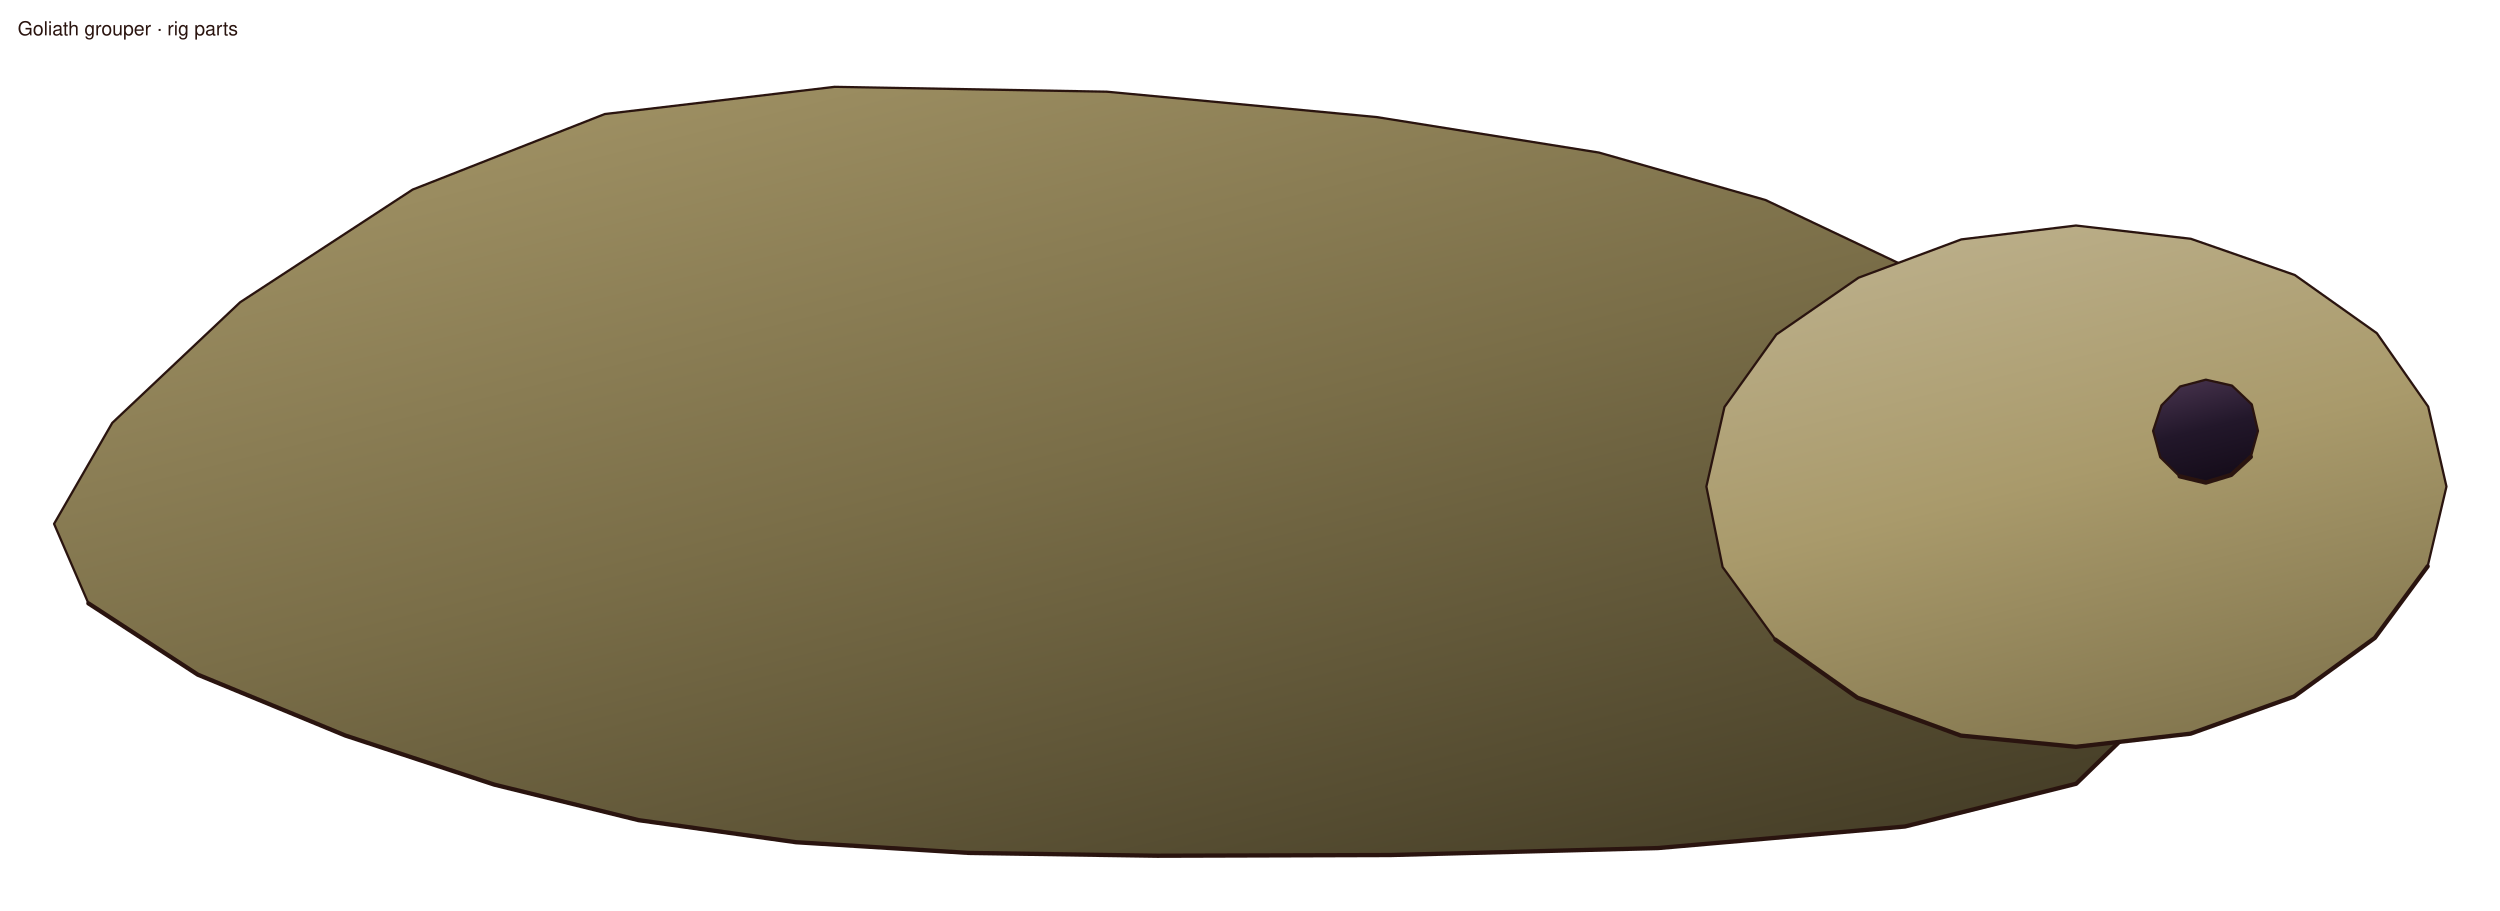
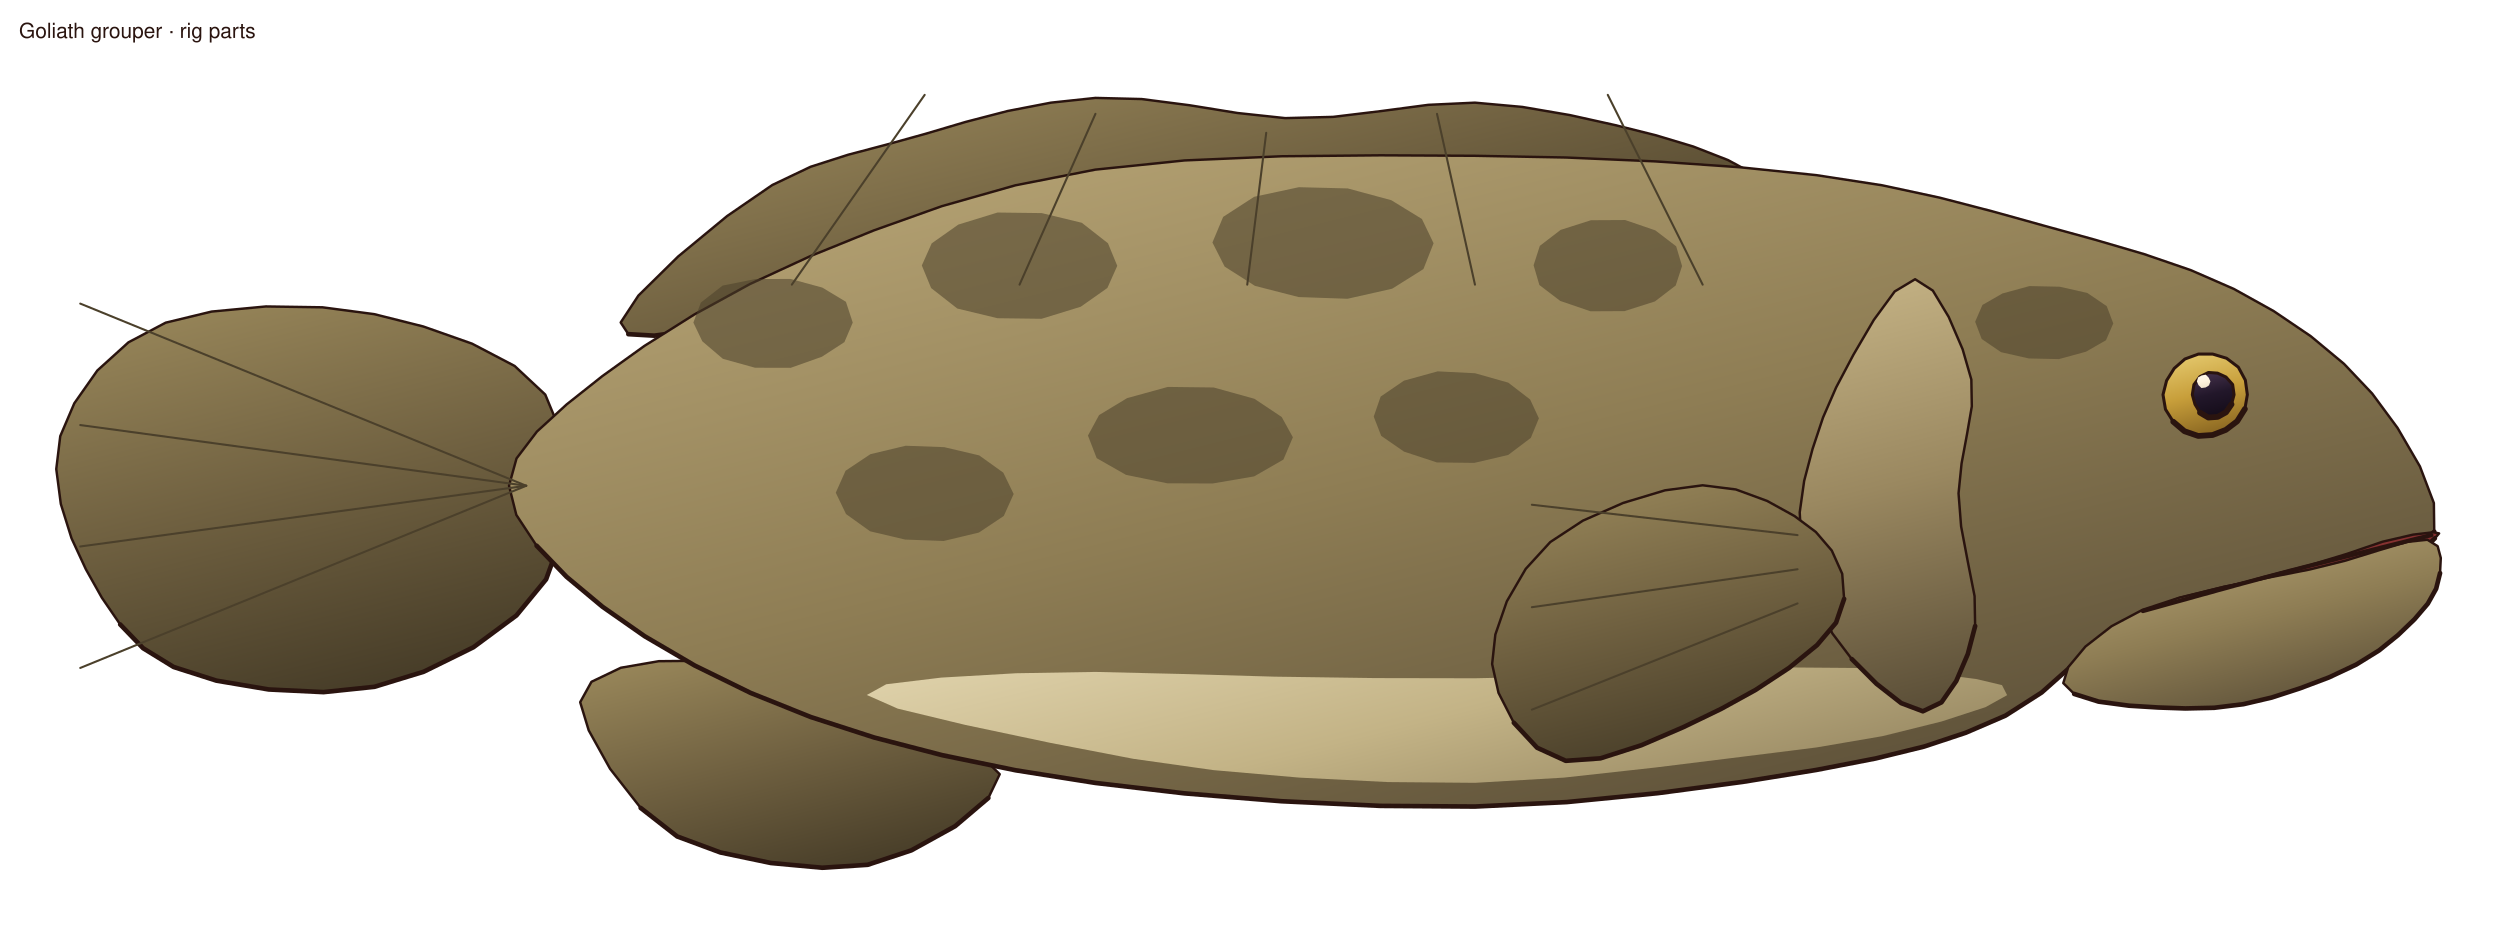
- <svg xmlns="http://www.w3.org/2000/svg" width="2830" height="1031" viewBox="0 0 2830 1031">
+ <svg xmlns="http://www.w3.org/2000/svg" width="2635" height="976" viewBox="0 0 2635 976">
  <defs>
-     <linearGradient id="gp-body_0" gradientUnits="userSpaceOnUse" x1="1081.7" y1="-155.4" x2="1427.1" y2="1226.3">
-       <stop offset="0" stop-color="#A99A6B" />
-       <stop offset=".48" stop-color="#7A6E48" />
-       <stop offset="1" stop-color="#3F3823" />
-     </linearGradient>
-     <linearGradient id="gp-head_1" gradientUnits="userSpaceOnUse" x1="2256.1" y1="175.3" x2="2443.9" y2="926.4">
-       <stop offset="0" stop-color="#bfb390" />
-       <stop offset=".48" stop-color="#A99A6B" />
-       <stop offset="1" stop-color="#7A6E48" />
-     </linearGradient>
-     <linearGradient id="gp-eye_2" gradientUnits="userSpaceOnUse" x1="2479.7" y1="418.7" x2="2514.3" y2="557">
+     <linearGradient id="gp-tail_0" gradientUnits="userSpaceOnUse" x1="264.7" y1="270.9" x2="392.4" y2="781.6">
+       <stop offset="0" stop-color="#9C8A5C" />
+       <stop offset=".48" stop-color="#6F6040" />
+       <stop offset="1" stop-color="#3D3422" />
+     </linearGradient>
+     <linearGradient id="gp-dorsal_1" gradientUnits="userSpaceOnUse" x1="1199.3" y1="-32.2" x2="1329.9" y2="490.2">
+       <stop offset="0" stop-color="#9C8A5C" />
+       <stop offset=".48" stop-color="#6F6040" />
+       <stop offset="1" stop-color="#3D3422" />
+     </linearGradient>
+     <linearGradient id="gp-anal_2" gradientUnits="userSpaceOnUse" x1="793.7" y1="650.2" x2="871.5" y2="961.3">
+       <stop offset="0" stop-color="#9C8A5C" />
+       <stop offset=".48" stop-color="#6F6040" />
+       <stop offset="1" stop-color="#3D3422" />
+     </linearGradient>
+     <linearGradient id="gp-body_3" gradientUnits="userSpaceOnUse" x1="1409.4" y1="-55" x2="1689.8" y2="1066.7">
+       <stop offset="0" stop-color="#BDAA7A" />
+       <stop offset=".48" stop-color="#8E7D54" />
+       <stop offset="1" stop-color="#4D4230" />
+     </linearGradient>
+     <linearGradient id="gp-body-belly_4" gradientUnits="userSpaceOnUse" x1="1465.2" y1="566.4" x2="1564" y2="961.6">
+       <stop offset="0" stop-color="#E0D3AC" />
+       <stop offset=".48" stop-color="#C3B386" />
+       <stop offset="1" stop-color="#8B7C58" />
+     </linearGradient>
+     <linearGradient id="gp-mouth-in_5" gradientUnits="userSpaceOnUse" x1="2389.1" y1="526.1" x2="2436.1" y2="713.9">
+       <stop offset="0" stop-color="#B04A44" />
+       <stop offset=".48" stop-color="#7C2B2C" />
+       <stop offset="1" stop-color="#3E1416" />
+     </linearGradient>
+     <linearGradient id="gp-jaw_6" gradientUnits="userSpaceOnUse" x1="2341.3" y1="526.3" x2="2407.4" y2="790.4">
+       <stop offset="0" stop-color="#BDAA7A" />
+       <stop offset=".48" stop-color="#8E7D54" />
+       <stop offset="1" stop-color="#4D4230" />
+     </linearGradient>
+     <linearGradient id="gp-gill_7" gradientUnits="userSpaceOnUse" x1="1942.6" y1="304" x2="2050.6" y2="736">
+       <stop offset="0" stop-color="#C2584E" />
+       <stop offset=".48" stop-color="#8A302D" />
+       <stop offset="1" stop-color="#431416" />
+     </linearGradient>
+     <linearGradient id="gp-operculum_8" gradientUnits="userSpaceOnUse" x1="1932" y1="287.6" x2="2049.2" y2="756.4">
+       <stop offset="0" stop-color="#C6B486" />
+       <stop offset=".48" stop-color="#9A8860" />
+       <stop offset="1" stop-color="#574B35" />
+     </linearGradient>
+     <linearGradient id="gp-pectoral_9" gradientUnits="userSpaceOnUse" x1="1711.4" y1="476.8" x2="1801" y2="835.2">
+       <stop offset="0" stop-color="#9C8A5C" />
+       <stop offset=".48" stop-color="#6F6040" />
+       <stop offset="1" stop-color="#3D3422" />
+     </linearGradient>
+     <linearGradient id="gp-eye_10" gradientUnits="userSpaceOnUse" x1="2311.8" y1="364.9" x2="2337.4" y2="467.1">
+       <stop offset="0" stop-color="#E8CE74" />
+       <stop offset=".48" stop-color="#C79E3A" />
+       <stop offset="1" stop-color="#7C5A1C" />
+     </linearGradient>
+     <linearGradient id="gp-eye-pupil_11" gradientUnits="userSpaceOnUse" x1="2325.8" y1="388.8" x2="2339.4" y2="443.2">
      <stop offset="0" stop-color="#4A3550" />
      <stop offset=".48" stop-color="#22172A" />
      <stop offset="1" stop-color="#120A16" />
    </linearGradient>
+     <linearGradient id="gp-eye-glint_12" gradientUnits="userSpaceOnUse" x1="2320.6" y1="394.1" x2="2324.6" y2="409.9">
+       <stop offset="0" stop-color="#FFF8EC" />
+       <stop offset=".48" stop-color="#FFF3DE" />
+       <stop offset="1" stop-color="#EFE2C8" />
+     </linearGradient>
+     <linearGradient id="gp-body-spot-0_13" gradientUnits="userSpaceOnUse" x1="798.7" y1="276.2" x2="830.6" y2="403.8">
+       <stop offset="0" stop-color="#4B402B" />
+       <stop offset=".48" stop-color="#4B402B" />
+       <stop offset="1" stop-color="#4B402B" />
+     </linearGradient>
+     <linearGradient id="gp-body-spot-1_14" gradientUnits="userSpaceOnUse" x1="1055.6" y1="204.1" x2="1093.6" y2="355.9">
+       <stop offset="0" stop-color="#4B402B" />
+       <stop offset=".48" stop-color="#4B402B" />
+       <stop offset="1" stop-color="#4B402B" />
+     </linearGradient>
+     <linearGradient id="gp-body-spot-2_15" gradientUnits="userSpaceOnUse" x1="1374" y1="173.6" x2="1415.2" y2="338.4">
+       <stop offset="0" stop-color="#4B402B" />
+       <stop offset=".48" stop-color="#4B402B" />
+       <stop offset="1" stop-color="#4B402B" />
+     </linearGradient>
+     <linearGradient id="gp-body-spot-3_16" gradientUnits="userSpaceOnUse" x1="1678.9" y1="217" x2="1710.3" y2="343">
+       <stop offset="0" stop-color="#4B402B" />
+       <stop offset=".48" stop-color="#4B402B" />
+       <stop offset="1" stop-color="#4B402B" />
+     </linearGradient>
+     <linearGradient id="gp-body-spot-4_17" gradientUnits="userSpaceOnUse" x1="957.2" y1="450.5" x2="992" y2="589.5">
+       <stop offset="0" stop-color="#4B402B" />
+       <stop offset=".48" stop-color="#4B402B" />
+       <stop offset="1" stop-color="#4B402B" />
+     </linearGradient>
+     <linearGradient id="gp-body-spot-5_18" gradientUnits="userSpaceOnUse" x1="1236.3" y1="386.7" x2="1272.9" y2="533.3">
+       <stop offset="0" stop-color="#4B402B" />
+       <stop offset=".48" stop-color="#4B402B" />
+       <stop offset="1" stop-color="#4B402B" />
+     </linearGradient>
+     <linearGradient id="gp-body-spot-6_19" gradientUnits="userSpaceOnUse" x1="1518.4" y1="375.1" x2="1550.8" y2="504.9">
+       <stop offset="0" stop-color="#4B402B" />
+       <stop offset=".48" stop-color="#4B402B" />
+       <stop offset="1" stop-color="#4B402B" />
+     </linearGradient>
+     <linearGradient id="gp-body-spot-7_20" gradientUnits="userSpaceOnUse" x1="2141.2" y1="286.2" x2="2168.1" y2="393.8">
+       <stop offset="0" stop-color="#4B402B" />
+       <stop offset=".48" stop-color="#4B402B" />
+       <stop offset="1" stop-color="#4B402B" />
+     </linearGradient>
  </defs>
  <text x="20" y="40" font-family="Nimbus Sans, sans-serif" font-size="22" font-weight="normal" fill="#2A140F" text-anchor="start">Goliath grouper · rig parts</text>
-   <g id="body" data-parent="root" data-pivot="1310.0,550.8">
-     <g>
-       <path id="p-body_0" d="M61.2 593L127.1 478.7L271.9 342.1L467.1 214.6L684.6 129.1L944.7 98.3L1252.9 103.8L1558.2 132.5L1810 172.7L1998.5 226.4L2149.3 297.9L2265.4 380.1L2349.7 467.1L2413.7 570.3L2450.6 689.8L2436.8 803L2350.2 887.2L2156.4 935.6L1876.9 960L1574 967.9L1310 968.7L1096.3 965.5L901.1 953.4L722.8 928.4L559.6 888.2L390.9 832.6L223.9 763.7L100.1 683Z" fill="url(#gp-body_0)" />
-       <path d="M61.2 593L127.1 478.7L271.9 342.1L467.1 214.6L684.6 129.1L944.7 98.3L1252.9 103.8L1558.2 132.5L1810 172.7L1998.5 226.4L2149.3 297.9L2265.4 380.1L2349.7 467.1L2413.7 570.3L2450.6 689.8L2436.8 803L2350.2 887.2L2156.4 935.6L1876.9 960L1574 967.9L1310 968.7L1096.3 965.5L901.1 953.4L722.8 928.4L559.6 888.2L390.9 832.6L223.9 763.7L100.1 683Z" fill="none" stroke="#2A140F" stroke-width="2.6" stroke-linejoin="round" />
-       <path d="M2436.8 803L2350.2 887.2L2156.4 935.6L1876.9 960L1574 967.9L1310 968.7L1096.3 965.5L901.1 953.4L722.8 928.4L559.6 888.2L390.9 832.6L223.9 763.7L100.1 683" fill="none" stroke="#2A140F" stroke-width="4.9" stroke-linecap="round" stroke-linejoin="round" />
-     </g>
-   </g>
-   <g id="head" data-parent="body" data-pivot="2098.0,550.8">
-     <g>
-       <path id="p-head_1" d="M2769.4 550.8L2748.1 641.1L2688.3 722.1L2596.8 788.5L2479.8 830.5L2350 845.4L2219.7 832.7L2102.6 789.8L2009.8 724.1L1950 641.9L1931.6 550.8L1952.1 460.7L2010.8 378.7L2103.8 314.4L2220.2 271L2350 255.3L2480 270.3L2597.7 311.3L2690.6 377.2L2748.7 460.3Z" fill="url(#gp-head_1)" />
-       <path d="M2769.4 550.8L2748.1 641.1L2688.3 722.1L2596.8 788.5L2479.8 830.5L2350 845.4L2219.7 832.7L2102.6 789.8L2009.8 724.1L1950 641.9L1931.6 550.8L1952.1 460.7L2010.8 378.7L2103.8 314.4L2220.2 271L2350 255.3L2480 270.3L2597.7 311.3L2690.6 377.2L2748.7 460.3Z" fill="none" stroke="#2A140F" stroke-width="2.6" stroke-linejoin="round" />
-       <path d="M2748.1 641.1L2688.3 722.1L2596.8 788.5L2479.8 830.5L2350 845.4L2219.7 832.7L2102.6 789.8L2009.8 724.1" fill="none" stroke="#2A140F" stroke-width="4.9" stroke-linecap="round" stroke-linejoin="round" />
-     </g>
-   </g>
-   <g id="eye" data-parent="head" data-pivot="2497.0,487.8">
-     <g>
-       <path id="p-eye_2" d="M2556 487.8L2547.9 517.2L2525.7 537.6L2497 546.3L2467.4 539.2L2445.4 517.6L2437.3 487.8L2446.8 458.9L2467.9 437.5L2497 429.8L2526.6 436.5L2549 457.8Z" fill="url(#gp-eye_2)" />
-       <path d="M2556 487.8L2547.9 517.2L2525.7 537.6L2497 546.3L2467.4 539.2L2445.4 517.6L2437.3 487.8L2446.8 458.9L2467.9 437.5L2497 429.8L2526.6 436.5L2549 457.8Z" fill="none" stroke="#2A140F" stroke-width="2.6" stroke-linejoin="round" />
-       <path d="M2547.9 517.2L2525.7 537.6L2497 546.3L2467.4 539.2" fill="none" stroke="#2A140F" stroke-width="4.9" stroke-linecap="round" stroke-linejoin="round" />
+   <g id="tail" data-parent="body" data-pivot="570.6,512.0">
+     <g>
+       <path id="p-tail_0" d="M574.7 415.9L542.4 385.7L497.5 362.2L446.1 344.1L394.4 331.1L339.8 323.9L280.3 323L223 328.4L174.6 340.1L135.4 360.8L102.6 390.5L78.3 425.1L63.5 459.7L59.3 494.4L64.1 531.2L75.4 567.4L90.5 600L107.3 629.9L126.7 658.2L150.8 683.2L183 703L228.1 717.4L283.2 726.7L341 729.5L394.6 723.9L446.6 708L499 682.2L544.3 648.7L575.6 610.6L592.2 564.7L598 511.3L592.4 458.6Z" fill="url(#gp-tail_0)" />
+       <path d="M574.7 415.9L542.4 385.7L497.5 362.2L446.1 344.1L394.4 331.1L339.8 323.9L280.3 323L223 328.4L174.6 340.1L135.4 360.8L102.6 390.5L78.3 425.1L63.5 459.7L59.3 494.4L64.1 531.2L75.4 567.4L90.5 600L107.3 629.9L126.7 658.2L150.8 683.2L183 703L228.1 717.4L283.2 726.7L341 729.5L394.6 723.9L446.6 708L499 682.2L544.3 648.7L575.6 610.6L592.2 564.7L598 511.3L592.4 458.6Z" fill="none" stroke="#2A140F" stroke-width="2.6" stroke-linejoin="round" />
+       <path d="M126.7 658.2L150.8 683.2L183 703L228.1 717.4L283.2 726.7L341 729.5L394.6 723.9L446.6 708L499 682.2L544.3 648.7L575.6 610.6L592.2 564.7" fill="none" stroke="#2A140F" stroke-width="4.9" stroke-linecap="round" stroke-linejoin="round" />
+     </g>
+   </g>
+   <g id="dorsal" data-parent="body" data-pivot="1274.6,196.0">
+     <g>
+       <path id="p-dorsal_1" d="M654.2 339.9L672.9 311.5L714.8 270.3L766.4 227.7L814 195L854.3 175.8L893.9 163.1L933.7 152.6L974.9 141.2L1017.8 128.5L1062.1 117L1107.7 108.2L1154.6 103.2L1203.3 104.4L1253.6 110.9L1304.3 119.1L1354.6 124.5L1405 123.2L1455.5 117.1L1505.4 110.5L1554.6 108.2L1604.5 112.7L1654.7 121.3L1702.5 131.9L1745 142.5L1784.6 154.4L1821.3 168.7L1849.4 183.9L1863.2 197.3L1870.9 208.1L1873.7 216.9L1853.8 227.2L1794.6 236.3L1677.2 242.2L1515.3 246.3L1343 252L1194.8 261.9L1074.7 279.1L965.8 301L871.2 322.4L794.2 337.9L734.1 347.7L689.6 353.8L662.3 352.2Z" fill="url(#gp-dorsal_1)" />
+       <path d="M654.2 339.9L672.9 311.5L714.8 270.3L766.4 227.7L814 195L854.3 175.8L893.9 163.1L933.7 152.6L974.9 141.2L1017.8 128.5L1062.1 117L1107.7 108.2L1154.6 103.2L1203.3 104.4L1253.6 110.9L1304.3 119.1L1354.6 124.5L1405 123.2L1455.5 117.1L1505.4 110.5L1554.6 108.2L1604.5 112.7L1654.7 121.3L1702.5 131.9L1745 142.5L1784.6 154.4L1821.3 168.7L1849.4 183.9L1863.2 197.3L1870.9 208.1L1873.7 216.9L1853.8 227.2L1794.6 236.3L1677.2 242.2L1515.3 246.3L1343 252L1194.8 261.9L1074.7 279.1L965.8 301L871.2 322.4L794.2 337.9L734.1 347.7L689.6 353.8L662.3 352.2Z" fill="none" stroke="#2A140F" stroke-width="2.6" stroke-linejoin="round" />
+       <path d="M1873.7 216.9L1853.8 227.2L1794.6 236.3L1677.2 242.2L1515.3 246.3L1343 252L1194.8 261.9L1074.7 279.1L965.8 301L871.2 322.4L794.2 337.9L734.1 347.7L689.6 353.8L662.3 352.2" fill="none" stroke="#2A140F" stroke-width="4.9" stroke-linecap="round" stroke-linejoin="round" />
+     </g>
+   </g>
+   <g id="anal" data-parent="body" data-pivot="1034.6,790.0">
+     <g>
+       <path id="p-anal_2" d="M1053.7 816L1041.7 841.1L1006.7 870.8L960.5 896.3L914.5 911.5L866.6 914.6L812.5 909.6L759.3 898.5L713.7 881.6L675.3 851.6L643 810.3L620.5 769.8L611.5 740.1L623.4 718.6L654.4 703.8L694.3 696.9L734.6 696.5L776.3 705.5L823.2 722.8L871.1 742.1L915.2 758.3L959.5 772L1004.4 786.8L1039 801.4Z" fill="url(#gp-anal_2)" />
+       <path d="M1053.7 816L1041.7 841.1L1006.7 870.8L960.5 896.3L914.5 911.5L866.6 914.6L812.5 909.6L759.3 898.5L713.7 881.6L675.3 851.6L643 810.3L620.5 769.8L611.5 740.1L623.4 718.6L654.4 703.8L694.3 696.9L734.6 696.5L776.3 705.5L823.2 722.8L871.1 742.1L915.2 758.3L959.5 772L1004.4 786.8L1039 801.4Z" fill="none" stroke="#2A140F" stroke-width="2.6" stroke-linejoin="round" />
+       <path d="M1041.7 841.1L1006.7 870.8L960.5 896.3L914.5 911.5L866.6 914.6L812.5 909.6L759.3 898.5L713.7 881.6L675.3 851.6" fill="none" stroke="#2A140F" stroke-width="4.9" stroke-linecap="round" stroke-linejoin="round" />
+     </g>
+   </g>
+   <g id="body" data-parent="root" data-pivot="1314.6,512.0">
+     <g>
+       <path id="p-body_3" d="M2565.7 560.4L2565.3 530.2L2550.6 491.6L2527 451L2500.2 414.7L2470.6 383.5L2435.6 354.4L2396.5 327.9L2354.4 304.5L2309 284.7L2260.1 267.9L2208.2 252.7L2154.1 237.8L2099.8 222.7L2044.3 208.3L1983.8 195.3L1914.5 184.6L1833.9 176.3L1744.6 170.1L1650.2 166L1554.6 164.2L1455.1 163.7L1350.9 164.7L1248.5 169.1L1154.4 178.8L1070.3 195.3L992.7 217.3L920.9 242.9L853.8 270.1L790.4 299.4L731.6 331.6L679.2 364.6L634.9 396.4L597.3 426.2L565.9 454.9L544.4 483.2L536.5 512L544.2 542.7L565.6 575.2L597.1 607.9L635 639.5L679.5 670.6L732.3 701.5L791.3 730.4L854.7 755.8L921.6 777.4L993.3 796L1070.6 811.9L1154.5 825.2L1248.4 836.2L1350.7 844.5L1455 849.4L1554.6 850.1L1651.3 845.4L1747.2 836L1836.8 824.1L1914.5 811.5L1977 799.4L2027.9 786.9L2071.9 772.3L2113.7 754.3L2151.9 729.9L2185 700.5L2217.6 671.3L2254.3 647.4L2297.8 631.2L2345.2 619.4L2392.1 609.8L2434.6 599.8L2475.2 591.9L2515 586.3L2547.4 577.7Z" fill="url(#gp-body_3)" />
+       <path d="M2565.7 560.4L2565.3 530.2L2550.6 491.6L2527 451L2500.2 414.7L2470.6 383.5L2435.6 354.4L2396.5 327.9L2354.4 304.5L2309 284.7L2260.1 267.9L2208.2 252.7L2154.1 237.8L2099.8 222.7L2044.3 208.3L1983.8 195.3L1914.5 184.6L1833.9 176.3L1744.6 170.1L1650.2 166L1554.6 164.2L1455.1 163.7L1350.9 164.7L1248.5 169.1L1154.4 178.8L1070.3 195.3L992.7 217.3L920.9 242.9L853.8 270.1L790.4 299.4L731.6 331.6L679.2 364.6L634.9 396.4L597.3 426.2L565.9 454.9L544.4 483.2L536.5 512L544.2 542.7L565.6 575.2L597.1 607.9L635 639.5L679.5 670.6L732.3 701.5L791.3 730.4L854.7 755.8L921.6 777.4L993.3 796L1070.6 811.9L1154.5 825.2L1248.4 836.2L1350.7 844.5L1455 849.4L1554.6 850.1L1651.3 845.4L1747.2 836L1836.8 824.1L1914.5 811.5L1977 799.4L2027.9 786.9L2071.9 772.3L2113.7 754.3L2151.9 729.9L2185 700.5L2217.6 671.3L2254.3 647.4L2297.8 631.2L2345.2 619.4L2392.1 609.8L2434.6 599.8L2475.2 591.9L2515 586.3L2547.4 577.7Z" fill="none" stroke="#2A140F" stroke-width="2.6" stroke-linejoin="round" />
+       <path d="M565.6 575.2L597.1 607.9L635 639.5L679.5 670.6L732.3 701.5L791.3 730.4L854.7 755.8L921.6 777.4L993.3 796L1070.6 811.9L1154.5 825.2L1248.4 836.2L1350.7 844.5L1455 849.4L1554.6 850.1L1651.3 845.4L1747.2 836L1836.8 824.1L1914.5 811.5L1977 799.4L2027.9 786.9L2071.9 772.3L2113.7 754.3L2151.9 729.9L2185 700.5L2217.6 671.3L2254.3 647.4L2297.8 631.2L2345.2 619.4L2392.1 609.8L2434.6 599.8L2475.2 591.9L2515 586.3L2547.4 577.7L2565.7 560.4" fill="none" stroke="#2A140F" stroke-width="4.9" stroke-linecap="round" stroke-linejoin="round" />
+     </g>
+   </g>
+   <g id="body-belly" data-parent="body">
+     <g>
+       <path id="p-body-belly_4" d="M913.6 732.5L946.2 746.9L1017.6 764.1L1107.2 783L1194.6 799.8L1278.9 811.7L1369.5 819.6L1462.7 824.3L1554.6 825.1L1648.4 819.6L1744.4 809L1835.6 797.7L1914.6 787.8L1984.1 775.9L2046.2 760.5L2092.6 745.4L2115.5 732.7L2110.1 722.1L2083 715.7L2037.1 709.7L1974.6 704.2L1888.8 703.5L1780.8 707.7L1664.7 712.5L1554.6 714.9L1449.5 714.7L1343.3 713.2L1242.9 710.3L1154.6 708.2L1071.1 709.6L992 714.2L934.1 721.2Z" fill="url(#gp-body-belly_4)" />
+     </g>
+   </g>
+   <g id="mouth-in" data-parent="body" data-pivot="2258.6,644.0">
+     <g>
+       <path id="p-mouth-in_5" d="M2564.7 561L2543.4 563.5L2511.1 571L2473.6 583.8L2434.5 595.7L2388.4 607.6L2335.5 622.1L2287.9 634.1L2258.5 643.8L2253.4 655.7L2264.2 668.8L2286.6 678.7L2314.6 679.9L2351.5 674.7L2399 664.6L2446.5 650.7L2484.4 639.5L2509.6 628.5L2525.9 614L2537.8 600.5L2547.4 588.8L2556.7 576.8L2566.3 567.4L2570.8 562.2Z" fill="url(#gp-mouth-in_5)" />
+       <path d="M2564.7 561L2543.4 563.5L2511.1 571L2473.6 583.8L2434.5 595.7L2388.4 607.6L2335.5 622.1L2287.9 634.1L2258.5 643.8L2253.4 655.7L2264.2 668.8L2286.6 678.7L2314.6 679.9L2351.5 674.7L2399 664.6L2446.5 650.7L2484.4 639.5L2509.6 628.5L2525.9 614L2537.8 600.5L2547.4 588.8L2556.7 576.8L2566.3 567.4L2570.8 562.2Z" fill="none" stroke="#2A140F" stroke-width="2.6" stroke-linejoin="round" />
+       <path d="M2264.2 668.8L2286.6 678.7L2314.6 679.9L2351.5 674.7L2399 664.6L2446.5 650.7L2484.4 639.5L2509.6 628.5L2525.9 614L2537.8 600.5L2547.4 588.8L2556.7 576.8L2566.3 567.4" fill="none" stroke="#2A140F" stroke-width="4.9" stroke-linecap="round" stroke-linejoin="round" />
+     </g>
+   </g>
+   <g id="jaw" data-parent="body" data-pivot="2258.6,644.0">
+     <g>
+       <path id="p-jaw_6" d="M2258.1 642.8L2297.2 629.9L2344 618.5L2391.9 608.6L2434.7 600.2L2472.5 590.8L2507.7 579.9L2537.2 571.1L2558.5 568.9L2569.3 575.7L2572.6 588.1L2571.8 604.1L2567.7 620.5L2558.9 636.3L2544.9 652.7L2527.5 669.4L2507.6 685.5L2483.4 700.5L2454.7 714L2424.2 725.5L2394.4 735.2L2364.6 742.2L2333.8 746L2303.4 746.7L2274.8 745.7L2244 743.8L2211.9 739.5L2186.2 731.4L2174.7 720L2179.9 703.2L2198 681.5L2225.6 660Z" fill="url(#gp-jaw_6)" />
+       <path d="M2258.1 642.8L2297.2 629.9L2344 618.5L2391.9 608.6L2434.7 600.2L2472.5 590.8L2507.7 579.9L2537.2 571.1L2558.5 568.9L2569.3 575.7L2572.6 588.1L2571.8 604.1L2567.7 620.5L2558.9 636.3L2544.9 652.7L2527.5 669.4L2507.6 685.5L2483.4 700.5L2454.7 714L2424.2 725.5L2394.4 735.2L2364.6 742.2L2333.8 746L2303.4 746.7L2274.8 745.7L2244 743.8L2211.9 739.5L2186.2 731.4L2174.7 720L2179.9 703.2L2198 681.5L2225.6 660Z" fill="none" stroke="#2A140F" stroke-width="2.6" stroke-linejoin="round" />
+       <path d="M2571.8 604.1L2567.7 620.5L2558.9 636.3L2544.9 652.7L2527.5 669.4L2507.6 685.5L2483.4 700.5L2454.7 714L2424.2 725.5L2394.4 735.2L2364.6 742.2L2333.8 746L2303.4 746.7L2274.8 745.7L2244 743.8L2211.9 739.5L2186.2 731.4" fill="none" stroke="#2A140F" stroke-width="4.9" stroke-linecap="round" stroke-linejoin="round" />
+     </g>
+   </g>
+   <g id="gill" data-parent="body">
+     <g>
+       <path id="p-gill_7" d="M2018.7 308.3L2002.3 320.6L1983.2 348.5L1964.5 383L1949.7 415.6L1939.8 445.9L1933.2 477.4L1929.2 509.1L1927.5 540L1929.2 571.5L1935.2 603.6L1945.4 633.8L1958.3 660.2L1975.5 685.2L1996.9 709L2018.2 725.7L2034.4 730.8L2046.8 721.3L2057.8 699L2064.8 669.8L2067.2 640L2064 609.9L2057.1 576.5L2049.9 542.4L2046 510L2048.2 479.7L2054.4 450.5L2059.9 422.4L2059.8 395.9L2052.7 367.6L2042.4 338.6L2030.9 316.4Z" fill="url(#gp-gill_7)" />
+       <path d="M2018.7 308.3L2002.3 320.6L1983.2 348.5L1964.5 383L1949.7 415.6L1939.8 445.9L1933.2 477.4L1929.2 509.1L1927.5 540L1929.2 571.5L1935.2 603.6L1945.4 633.8L1958.3 660.2L1975.5 685.2L1996.9 709L2018.2 725.7L2034.4 730.8L2046.8 721.3L2057.8 699L2064.8 669.8L2067.2 640L2064 609.9L2057.1 576.5L2049.9 542.4L2046 510L2048.2 479.7L2054.4 450.5L2059.9 422.4L2059.8 395.9L2052.7 367.6L2042.4 338.6L2030.9 316.4Z" fill="none" stroke="#2A140F" stroke-width="2.6" stroke-linejoin="round" />
+       <path d="M1975.5 685.2L1996.9 709L2018.2 725.7L2034.4 730.8L2046.8 721.3L2057.8 699L2064.8 669.8" fill="none" stroke="#2A140F" stroke-width="4.9" stroke-linecap="round" stroke-linejoin="round" />
+     </g>
+   </g>
+   <g id="operculum" data-parent="body" data-pivot="2034.6,296.0">
+     <g>
+       <path id="p-operculum_8" d="M2018.5 294.3L1997 307.2L1975 337.2L1953.5 373.9L1935.3 408.3L1921.5 440L1910.4 473.3L1901.6 506.8L1896.9 540L1898.7 573.6L1906.3 607.3L1917.3 639.2L1931.3 667.6L1951.8 694.7L1977.8 720.7L2003.9 741.1L2026.7 749.7L2046.3 740.3L2061.9 717.8L2074.1 689.3L2081.8 659.9L2081.2 628.3L2074.1 592.2L2067 554.8L2064.3 520L2067.5 488.5L2073.2 457.8L2078.3 428.3L2077.8 400.1L2068.6 368.1L2053.9 334L2037.2 306.3Z" fill="url(#gp-operculum_8)" />
+       <path d="M2018.5 294.3L1997 307.2L1975 337.2L1953.5 373.9L1935.3 408.3L1921.5 440L1910.4 473.3L1901.6 506.8L1896.9 540L1898.7 573.6L1906.3 607.3L1917.3 639.2L1931.3 667.6L1951.8 694.7L1977.8 720.7L2003.9 741.1L2026.7 749.7L2046.3 740.3L2061.9 717.8L2074.1 689.3L2081.8 659.9L2081.2 628.3L2074.1 592.2L2067 554.8L2064.3 520L2067.5 488.5L2073.2 457.8L2078.3 428.3L2077.8 400.1L2068.6 368.1L2053.9 334L2037.2 306.3Z" fill="none" stroke="#2A140F" stroke-width="2.6" stroke-linejoin="round" />
+       <path d="M1951.8 694.7L1977.8 720.7L2003.9 741.1L2026.7 749.7L2046.3 740.3L2061.9 717.8L2074.1 689.3L2081.8 659.9" fill="none" stroke="#2A140F" stroke-width="4.9" stroke-linecap="round" stroke-linejoin="round" />
+     </g>
+   </g>
+   <g id="pectoral" data-parent="body" data-pivot="1906.6,600.0">
+     <g>
+       <path id="p-pectoral_9" d="M1913.9 560.7L1891.4 543.9L1862.6 528L1829.6 515.9L1794.6 511.5L1754.9 516.8L1710.8 530.1L1668.3 548.8L1634 571.3L1608.1 599.6L1588.2 633.8L1576.1 668.8L1572.7 699.9L1579.4 730.2L1595.6 761.8L1620.1 788.1L1650.3 801.9L1686.8 799.3L1729.9 785.5L1774.3 766.4L1814.2 747.1L1850.5 727.1L1885.6 704L1915.2 679.9L1935.2 656.3L1943.7 631.3L1941.7 604.8L1930.7 580.3Z" fill="url(#gp-pectoral_9)" />
+       <path d="M1913.9 560.7L1891.4 543.9L1862.6 528L1829.6 515.9L1794.6 511.5L1754.9 516.8L1710.8 530.1L1668.3 548.8L1634 571.3L1608.1 599.6L1588.2 633.8L1576.1 668.8L1572.7 699.9L1579.4 730.2L1595.6 761.8L1620.1 788.1L1650.3 801.9L1686.8 799.3L1729.9 785.5L1774.3 766.4L1814.2 747.1L1850.5 727.1L1885.6 704L1915.2 679.9L1935.2 656.3L1943.7 631.3L1941.7 604.8L1930.7 580.3Z" fill="none" stroke="#2A140F" stroke-width="2.6" stroke-linejoin="round" />
+       <path d="M1595.6 761.8L1620.1 788.1L1650.3 801.9L1686.8 799.3L1729.9 785.5L1774.3 766.4L1814.2 747.1L1850.5 727.1L1885.6 704L1915.2 679.9L1935.2 656.3L1943.7 631.3" fill="none" stroke="#2A140F" stroke-width="4.9" stroke-linecap="round" stroke-linejoin="round" />
+     </g>
+   </g>
+   <g id="eye" data-parent="body" data-pivot="2324.6,416.0">
+     <g>
+       <path id="p-eye_10" d="M2368.7 416L2366.1 431.1L2358 444L2346 453.1L2332.1 458.5L2316.9 459.5L2302.4 454.5L2290.6 444.5L2282.4 431.4L2279.8 416L2283.6 401.1L2291.6 388.3L2302.9 378.4L2317.1 373.2L2332.2 373.2L2346.8 377.6L2359.2 387L2366.6 400.7Z" fill="url(#gp-eye_10)" />
+       <path d="M2368.7 416L2366.1 431.1L2358 444L2346 453.1L2332.1 458.5L2316.9 459.5L2302.4 454.5L2290.6 444.5L2282.4 431.4L2279.8 416L2283.6 401.1L2291.6 388.3L2302.9 378.4L2317.1 373.2L2332.2 373.2L2346.8 377.6L2359.2 387L2366.6 400.7Z" fill="none" stroke="#2A140F" stroke-width="3.2" stroke-linejoin="round" />
+       <path d="M2366.1 431.1L2358 444L2346 453.1L2332.1 458.5L2316.9 459.5L2302.4 454.5L2290.6 444.5" fill="none" stroke="#2A140F" stroke-width="6.1" stroke-linecap="round" stroke-linejoin="round" />
+     </g>
+   </g>
+   <g id="eye-pupil" data-parent="eye">
+     <g>
+       <path id="p-eye-pupil_11" d="M2354.7 416L2352 426.2L2346.2 434.6L2337.5 439.4L2327.6 440.1L2318.8 434.9L2313.5 426.1L2310.7 416L2312.4 405.4L2318.7 397L2327.7 392.6L2337.3 393.3L2346.2 397.4L2353.2 405.3Z" fill="url(#gp-eye-pupil_11)" />
+       <path d="M2354.7 416L2352 426.2L2346.2 434.6L2337.5 439.4L2327.6 440.1L2318.8 434.9L2313.5 426.1L2310.7 416L2312.4 405.4L2318.7 397L2327.7 392.6L2337.3 393.3L2346.2 397.4L2353.2 405.3Z" fill="none" stroke="#2A140F" stroke-width="3.2" stroke-linejoin="round" />
+       <path d="M2352 426.2L2346.2 434.6L2337.5 439.4L2327.6 440.1L2318.8 434.9" fill="none" stroke="#2A140F" stroke-width="6.1" stroke-linecap="round" stroke-linejoin="round" />
+     </g>
+   </g>
+   <g id="eye-glint" data-parent="eye">
+     <g>
+       <path id="p-eye-glint_12" d="M2329.8 402L2328.3 406.2L2324.7 408.4L2320.3 409L2317.2 405.9L2315.5 402L2316.8 397.8L2320.6 395.7L2324.9 394.9L2328 398.1Z" fill="url(#gp-eye-glint_12)" />
+     </g>
+   </g>
+   <g id="body-mouth" data-parent="body">
+     <g>
+       <path d="M2258.6 644L2262 643.1L2266.6 641.8L2272.1 640.3L2278.2 638.6L2284.6 636.8L2291.2 635L2298.4 633L2306 630.9L2313.8 628.7L2321.7 626.5L2329.9 624.3L2338.3 621.9L2346.9 619.6L2355.4 617.2L2363.8 614.9L2372.1 612.7L2380.2 610.5L2388.3 608.3L2396.4 606.2L2404.6 604L2412.9 601.8L2421.3 599.7L2429.7 597.5L2438.3 595.3L2447 593.1L2456 590.8L2465.2 588.4L2474.6 586.1L2483.8 583.7L2492.7 581.5L2501.5 579.3L2510.1 577.1L2518.6 575L2526.6 573L2533.9 571.2L2540.9 569.4L2547.7 567.7L2553.8 566.2L2558.9 564.9L2562.6 564" fill="none" stroke="#2A140F" stroke-width="4.5" stroke-linecap="round" stroke-linejoin="round" />
+     </g>
+   </g>
+   <g id="body-spot-0" data-parent="body">
+     <g>
+       <path id="p-body-spot-0_13" d="M898.8 340L890 360.6L866.3 376L833.4 387.7L795.8 387.6L761.9 378.2L740.2 359.7L730.8 340L738.7 318.9L761.6 301L796 294.1L833.2 294L866.7 303.1L891.6 318.1Z" fill="url(#gp-body-spot-0_13)" fill-opacity="0.55" />
+     </g>
+   </g>
+   <g id="body-spot-1" data-parent="body">
+     <g>
+       <path id="p-body-spot-1_14" d="M1177.6 280.2L1167.2 303.5L1139.1 323.3L1097.8 336L1051.3 335.4L1009 325.2L981.4 303.6L971.6 279.8L982 256.5L1010.1 236.7L1051.4 224L1098 224.6L1140.2 234.8L1167.8 256.4Z" fill="url(#gp-body-spot-1_14)" fill-opacity="0.55" />
+     </g>
+   </g>
+   <g id="body-spot-2" data-parent="body">
+     <g>
+       <path id="p-body-spot-2_15" d="M1511 256.4L1500.3 283.6L1467.3 304.3L1420.3 314.9L1368.7 313.1L1322.7 301.3L1290.8 281L1277.9 255.6L1289.2 228.6L1321.9 207.4L1369 197.3L1420.5 198.6L1466.4 211L1498.7 230.8Z" fill="url(#gp-body-spot-2_15)" fill-opacity="0.55" />
+     </g>
+   </g>
+   <g id="body-spot-3" data-parent="body">
+     <g>
+       <path id="p-body-spot-3_16" d="M1772.9 280.4L1766.2 300.9L1744.3 317.7L1712.3 327.9L1676.4 328.1L1644.5 317.2L1622.5 300.4L1616.4 279.6L1623 259.1L1644.9 242.3L1676.9 232.1L1712.9 231.9L1744.7 242.8L1766.7 259.6Z" fill="url(#gp-body-spot-3_16)" fill-opacity="0.55" />
+     </g>
+   </g>
+   <g id="body-spot-4" data-parent="body">
+     <g>
+       <path id="p-body-spot-4_17" d="M1068.4 520.7L1058 543.8L1031.8 561.3L994.6 570.2L954 568.7L917.1 560L891.7 541.8L880.9 519.3L891.2 496.2L917.4 478.7L954.6 469.8L995.2 471.3L1032.1 480L1057.5 498.2Z" fill="url(#gp-body-spot-4_17)" fill-opacity="0.55" />
+     </g>
+   </g>
+   <g id="body-spot-5" data-parent="body">
+     <g>
+       <path id="p-body-spot-5_18" d="M1362.7 460.9L1352.7 484.4L1321.9 502.1L1278.1 509.6L1230.3 509.4L1186.8 500.5L1155.9 482.9L1146.7 459.1L1158.4 437.5L1188 419.6L1230.9 407.8L1279.2 408.4L1322.1 420.3L1350.9 439.5Z" fill="url(#gp-body-spot-5_18)" fill-opacity="0.55" />
+     </g>
+   </g>
+   <g id="body-spot-6" data-parent="body">
+     <g>
+       <path id="p-body-spot-6_19" d="M1622 440.9L1613.5 461.5L1589.7 479.5L1553.8 487.9L1514.4 487.4L1479.8 476L1455.8 459.4L1447.9 439.1L1455.2 418L1479.8 401.2L1515.3 391.4L1554.7 393.4L1589.7 403.3L1612.8 421.1Z" fill="url(#gp-body-spot-6_19)" fill-opacity="0.55" />
+     </g>
+   </g>
+   <g id="body-spot-7" data-parent="body">
+     <g>
+       <path id="p-body-spot-7_20" d="M2227.4 340.9L2219.7 358.6L2198.6 370.7L2170.1 378.5L2138.3 377.8L2109.1 371.2L2088.7 357.3L2081.8 339.1L2089.5 321.4L2110.6 309.3L2139.1 301.5L2171 302.2L2200.1 308.8L2220.5 322.7Z" fill="url(#gp-body-spot-7_20)" fill-opacity="0.55" />
+     </g>
+   </g>
+   <g id="tail-ray-0" data-parent="tail">
+     <g>
+       <path d="M554.6 512L84.6 320" fill="none" stroke="#4B402B" stroke-width="2.2" stroke-linecap="round" stroke-linejoin="round" />
+     </g>
+   </g>
+   <g id="tail-ray-1" data-parent="tail">
+     <g>
+       <path d="M554.6 512L84.6 448" fill="none" stroke="#4B402B" stroke-width="2.2" stroke-linecap="round" stroke-linejoin="round" />
+     </g>
+   </g>
+   <g id="tail-ray-2" data-parent="tail">
+     <g>
+       <path d="M554.6 512L84.6 576" fill="none" stroke="#4B402B" stroke-width="2.2" stroke-linecap="round" stroke-linejoin="round" />
+     </g>
+   </g>
+   <g id="tail-ray-3" data-parent="tail">
+     <g>
+       <path d="M554.6 512L84.6 704" fill="none" stroke="#4B402B" stroke-width="2.2" stroke-linecap="round" stroke-linejoin="round" />
+     </g>
+   </g>
+   <g id="dorsal-ray-0" data-parent="dorsal">
+     <g>
+       <path d="M834.6 300L974.6 100" fill="none" stroke="#4B402B" stroke-width="2.2" stroke-linecap="round" stroke-linejoin="round" />
+     </g>
+   </g>
+   <g id="dorsal-ray-1" data-parent="dorsal">
+     <g>
+       <path d="M1074.6 300L1154.6 120" fill="none" stroke="#4B402B" stroke-width="2.2" stroke-linecap="round" stroke-linejoin="round" />
+     </g>
+   </g>
+   <g id="dorsal-ray-2" data-parent="dorsal">
+     <g>
+       <path d="M1314.6 300L1334.6 140" fill="none" stroke="#4B402B" stroke-width="2.2" stroke-linecap="round" stroke-linejoin="round" />
+     </g>
+   </g>
+   <g id="dorsal-ray-3" data-parent="dorsal">
+     <g>
+       <path d="M1554.6 300L1514.6 120" fill="none" stroke="#4B402B" stroke-width="2.2" stroke-linecap="round" stroke-linejoin="round" />
+     </g>
+   </g>
+   <g id="dorsal-ray-4" data-parent="dorsal">
+     <g>
+       <path d="M1794.6 300L1694.6 100" fill="none" stroke="#4B402B" stroke-width="2.2" stroke-linecap="round" stroke-linejoin="round" />
+     </g>
+   </g>
+   <g id="pectoral-ray-0" data-parent="pectoral">
+     <g>
+       <path d="M1894.6 564L1614.6 532" fill="none" stroke="#4B402B" stroke-width="2.2" stroke-linecap="round" stroke-linejoin="round" />
+     </g>
+   </g>
+   <g id="pectoral-ray-1" data-parent="pectoral">
+     <g>
+       <path d="M1894.6 600L1614.6 640" fill="none" stroke="#4B402B" stroke-width="2.2" stroke-linecap="round" stroke-linejoin="round" />
+     </g>
+   </g>
+   <g id="pectoral-ray-2" data-parent="pectoral">
+     <g>
+       <path d="M1894.6 636L1614.6 748" fill="none" stroke="#4B402B" stroke-width="2.2" stroke-linecap="round" stroke-linejoin="round" />
    </g>
  </g>
  <g id="pivots" style="display:none">
-     <circle cx="1310.0" cy="550.8" r="3" fill="#00A0FF" />
-     <circle cx="2098.0" cy="550.8" r="3" fill="#00A0FF" />
-     <circle cx="2497.0" cy="487.8" r="3" fill="#00A0FF" />
+     <circle cx="570.6" cy="512.0" r="3" fill="#00A0FF" />
+     <circle cx="1274.6" cy="196.0" r="3" fill="#00A0FF" />
+     <circle cx="1034.6" cy="790.0" r="3" fill="#00A0FF" />
+     <circle cx="1314.6" cy="512.0" r="3" fill="#00A0FF" />
+     <circle cx="2258.6" cy="644.0" r="3" fill="#00A0FF" />
+     <circle cx="2258.6" cy="644.0" r="3" fill="#00A0FF" />
+     <circle cx="2034.6" cy="296.0" r="3" fill="#00A0FF" />
+     <circle cx="1906.6" cy="600.0" r="3" fill="#00A0FF" />
+     <circle cx="2324.6" cy="416.0" r="3" fill="#00A0FF" />
  </g>
</svg>
